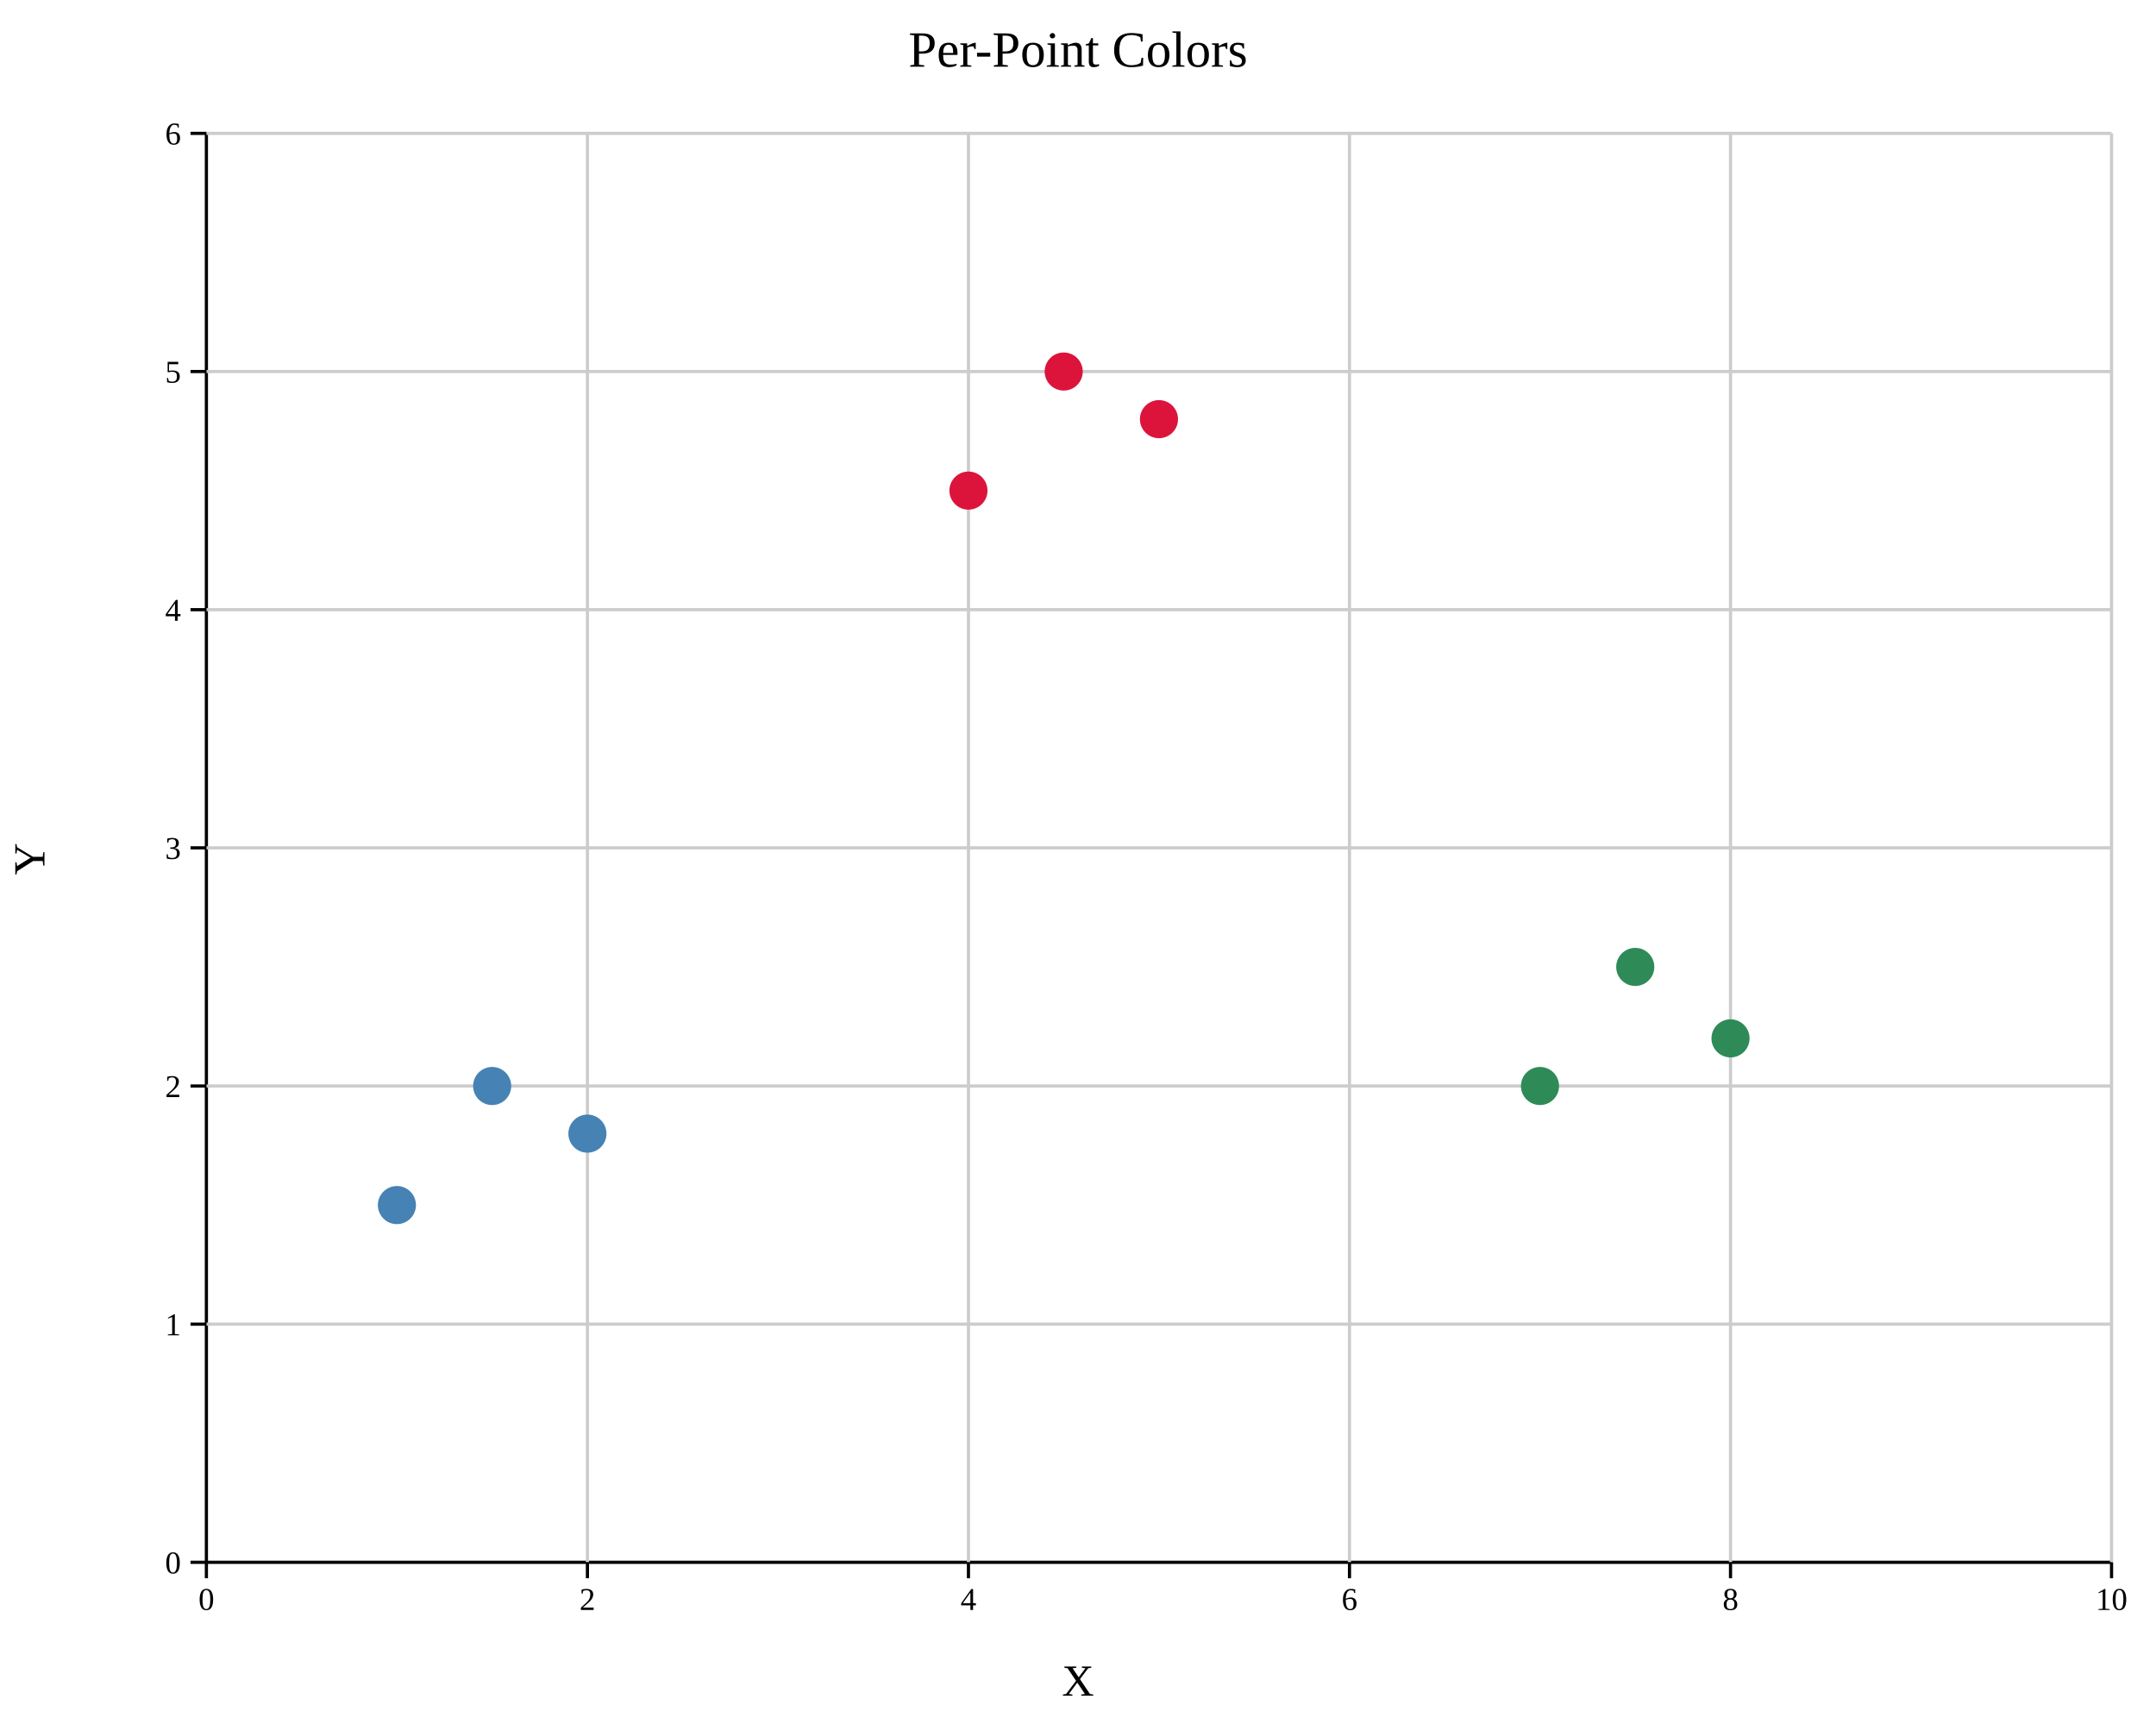
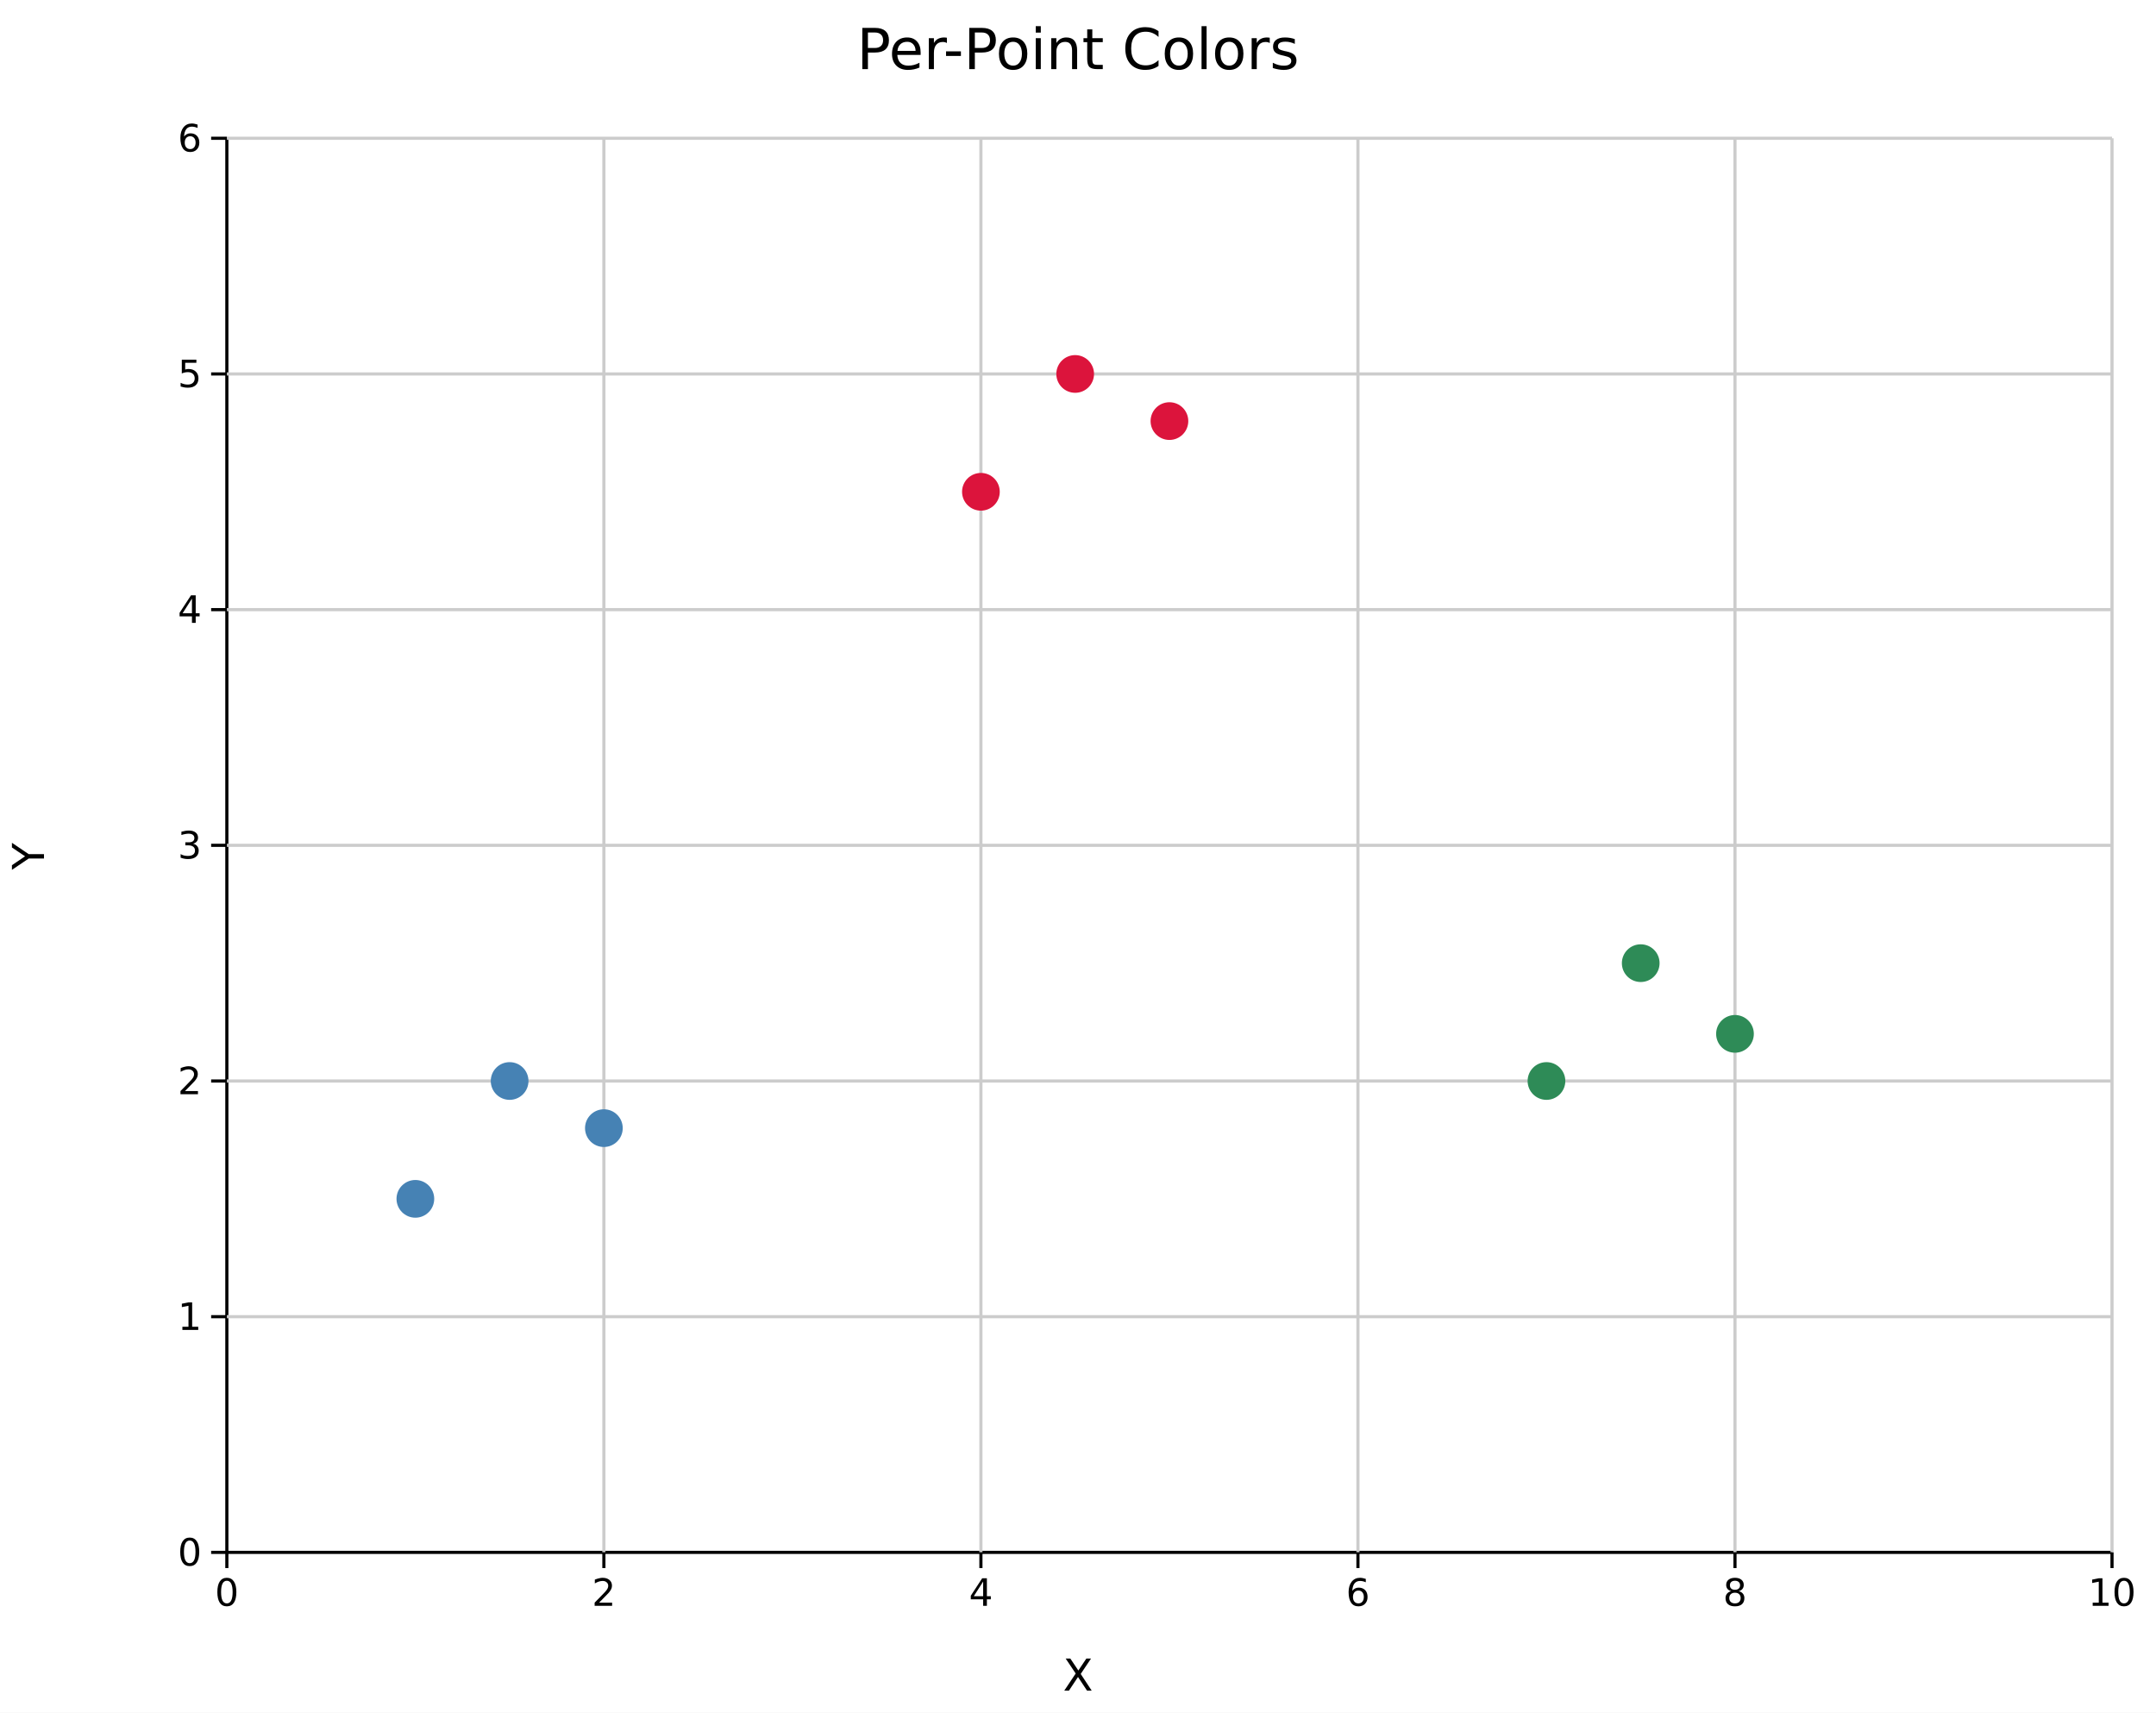
- <svg xmlns="http://www.w3.org/2000/svg" width="679" height="541" fill="black">
+ <svg xmlns="http://www.w3.org/2000/svg" width="686.2" height="545" font-family="DejaVu Sans, Liberation Sans, Arial, sans-serif" fill="black">
  <rect width="100%" height="100%" fill="white" />
-   <line x1="65" y1="492" x2="665" y2="492" stroke="black" stroke-width="1" />
-   <line x1="65" y1="42" x2="65" y2="492" stroke="black" stroke-width="1" />
-   <line x1="185" y1="42" x2="185" y2="492" stroke="#ccc" stroke-width="1" />
-   <line x1="305" y1="42" x2="305" y2="492" stroke="#ccc" stroke-width="1" />
-   <line x1="425" y1="42" x2="425" y2="492" stroke="#ccc" stroke-width="1" />
-   <line x1="545" y1="42" x2="545" y2="492" stroke="#ccc" stroke-width="1" />
-   <line x1="665" y1="42" x2="665" y2="492" stroke="#ccc" stroke-width="1" />
-   <line x1="65" y1="417" x2="665" y2="417" stroke="#ccc" stroke-width="1" />
-   <line x1="65" y1="342" x2="665" y2="342" stroke="#ccc" stroke-width="1" />
-   <line x1="65" y1="267" x2="665" y2="267" stroke="#ccc" stroke-width="1" />
-   <line x1="65" y1="192" x2="665" y2="192" stroke="#ccc" stroke-width="1" />
-   <line x1="65" y1="117" x2="665" y2="117" stroke="#ccc" stroke-width="1" />
-   <line x1="65" y1="42" x2="665" y2="42" stroke="#ccc" stroke-width="1" />
-   <line x1="65" y1="492" x2="65" y2="497" stroke="black" stroke-width="1" />
-   <text x="65" y="507" font-size="10" text-anchor="middle">0</text>
-   <line x1="185" y1="492" x2="185" y2="497" stroke="black" stroke-width="1" />
-   <text x="185" y="507" font-size="10" text-anchor="middle">2</text>
-   <line x1="305" y1="492" x2="305" y2="497" stroke="black" stroke-width="1" />
-   <text x="305" y="507" font-size="10" text-anchor="middle">4</text>
-   <line x1="425" y1="492" x2="425" y2="497" stroke="black" stroke-width="1" />
-   <text x="425" y="507" font-size="10" text-anchor="middle">6</text>
-   <line x1="545" y1="492" x2="545" y2="497" stroke="black" stroke-width="1" />
-   <text x="545" y="507" font-size="10" text-anchor="middle">8</text>
-   <line x1="665" y1="492" x2="665" y2="497" stroke="black" stroke-width="1" />
-   <text x="665" y="507" font-size="10" text-anchor="middle">10</text>
-   <line x1="60" y1="492" x2="65" y2="492" stroke="black" stroke-width="1" />
-   <text x="57" y="495.5" font-size="10" text-anchor="end">0</text>
-   <line x1="60" y1="417" x2="65" y2="417" stroke="black" stroke-width="1" />
-   <text x="57" y="420.5" font-size="10" text-anchor="end">1</text>
-   <line x1="60" y1="342" x2="65" y2="342" stroke="black" stroke-width="1" />
-   <text x="57" y="345.5" font-size="10" text-anchor="end">2</text>
-   <line x1="60" y1="267" x2="65" y2="267" stroke="black" stroke-width="1" />
-   <text x="57" y="270.5" font-size="10" text-anchor="end">3</text>
-   <line x1="60" y1="192" x2="65" y2="192" stroke="black" stroke-width="1" />
-   <text x="57" y="195.5" font-size="10" text-anchor="end">4</text>
-   <line x1="60" y1="117" x2="65" y2="117" stroke="black" stroke-width="1" />
-   <text x="57" y="120.5" font-size="10" text-anchor="end">5</text>
-   <line x1="60" y1="42" x2="65" y2="42" stroke="black" stroke-width="1" />
-   <text x="57" y="45.5" font-size="10" text-anchor="end">6</text>
-   <text x="339.5" y="534" font-size="14" text-anchor="middle">X</text>
-   <text x="14" y="270.5" font-size="14" text-anchor="middle" transform="rotate(-90,14,270.5)">Y</text>
-   <text x="339.5" y="21" font-size="16" text-anchor="middle">Per-Point Colors</text>
-   <circle cx="125" cy="379.5" r="6" fill="steelblue" />
-   <circle cx="155" cy="342" r="6" fill="steelblue" />
-   <circle cx="185" cy="357" r="6" fill="steelblue" />
-   <circle cx="305" cy="154.5" r="6" fill="crimson" />
-   <circle cx="335" cy="117" r="6" fill="crimson" />
-   <circle cx="365" cy="132" r="6" fill="crimson" />
-   <circle cx="485" cy="342" r="6" fill="seagreen" />
-   <circle cx="515" cy="304.5" r="6" fill="seagreen" />
-   <circle cx="545" cy="327" r="6" fill="seagreen" />
+   <line x1="72.2" y1="494" x2="672.2" y2="494" stroke="black" stroke-width="1" />
+   <line x1="72.2" y1="44" x2="72.2" y2="494" stroke="black" stroke-width="1" />
+   <line x1="192.2" y1="44" x2="192.2" y2="494" stroke="#ccc" stroke-width="1" />
+   <line x1="312.2" y1="44" x2="312.2" y2="494" stroke="#ccc" stroke-width="1" />
+   <line x1="432.2" y1="44" x2="432.2" y2="494" stroke="#ccc" stroke-width="1" />
+   <line x1="552.2" y1="44" x2="552.2" y2="494" stroke="#ccc" stroke-width="1" />
+   <line x1="672.2" y1="44" x2="672.2" y2="494" stroke="#ccc" stroke-width="1" />
+   <line x1="72.2" y1="419" x2="672.2" y2="419" stroke="#ccc" stroke-width="1" />
+   <line x1="72.2" y1="344" x2="672.2" y2="344" stroke="#ccc" stroke-width="1" />
+   <line x1="72.2" y1="269" x2="672.2" y2="269" stroke="#ccc" stroke-width="1" />
+   <line x1="72.2" y1="194" x2="672.2" y2="194" stroke="#ccc" stroke-width="1" />
+   <line x1="72.2" y1="119" x2="672.2" y2="119" stroke="#ccc" stroke-width="1" />
+   <line x1="72.2" y1="44" x2="672.2" y2="44" stroke="#ccc" stroke-width="1" />
+   <line x1="72.2" y1="494" x2="72.2" y2="499" stroke="black" stroke-width="1" />
+   <text x="72.2" y="511" font-size="12" text-anchor="middle">0</text>
+   <line x1="192.2" y1="494" x2="192.2" y2="499" stroke="black" stroke-width="1" />
+   <text x="192.2" y="511" font-size="12" text-anchor="middle">2</text>
+   <line x1="312.2" y1="494" x2="312.2" y2="499" stroke="black" stroke-width="1" />
+   <text x="312.2" y="511" font-size="12" text-anchor="middle">4</text>
+   <line x1="432.2" y1="494" x2="432.2" y2="499" stroke="black" stroke-width="1" />
+   <text x="432.2" y="511" font-size="12" text-anchor="middle">6</text>
+   <line x1="552.2" y1="494" x2="552.2" y2="499" stroke="black" stroke-width="1" />
+   <text x="552.2" y="511" font-size="12" text-anchor="middle">8</text>
+   <line x1="672.2" y1="494" x2="672.2" y2="499" stroke="black" stroke-width="1" />
+   <text x="672.2" y="511" font-size="12" text-anchor="middle">10</text>
+   <line x1="67.2" y1="494" x2="72.2" y2="494" stroke="black" stroke-width="1" />
+   <text x="64.2" y="498.2" font-size="12" text-anchor="end">0</text>
+   <line x1="67.2" y1="419" x2="72.2" y2="419" stroke="black" stroke-width="1" />
+   <text x="64.2" y="423.2" font-size="12" text-anchor="end">1</text>
+   <line x1="67.2" y1="344" x2="72.2" y2="344" stroke="black" stroke-width="1" />
+   <text x="64.2" y="348.2" font-size="12" text-anchor="end">2</text>
+   <line x1="67.2" y1="269" x2="72.2" y2="269" stroke="black" stroke-width="1" />
+   <text x="64.2" y="273.2" font-size="12" text-anchor="end">3</text>
+   <line x1="67.2" y1="194" x2="72.2" y2="194" stroke="black" stroke-width="1" />
+   <text x="64.2" y="198.2" font-size="12" text-anchor="end">4</text>
+   <line x1="67.2" y1="119" x2="72.2" y2="119" stroke="black" stroke-width="1" />
+   <text x="64.2" y="123.2" font-size="12" text-anchor="end">5</text>
+   <line x1="67.2" y1="44" x2="72.2" y2="44" stroke="black" stroke-width="1" />
+   <text x="64.2" y="48.2" font-size="12" text-anchor="end">6</text>
+   <text x="343.1" y="538" font-size="14" text-anchor="middle">X</text>
+   <text x="14" y="272.5" font-size="14" text-anchor="middle" transform="rotate(-90,14,272.5)">Y</text>
+   <text x="343.1" y="22" font-size="18" text-anchor="middle">Per-Point Colors</text>
+   <circle cx="132.2" cy="381.5" r="6" fill="steelblue" />
+   <circle cx="162.2" cy="344" r="6" fill="steelblue" />
+   <circle cx="192.2" cy="359" r="6" fill="steelblue" />
+   <circle cx="312.2" cy="156.5" r="6" fill="crimson" />
+   <circle cx="342.2" cy="119" r="6" fill="crimson" />
+   <circle cx="372.2" cy="134" r="6" fill="crimson" />
+   <circle cx="492.2" cy="344" r="6" fill="seagreen" />
+   <circle cx="522.2" cy="306.5" r="6" fill="seagreen" />
+   <circle cx="552.2" cy="329" r="6" fill="seagreen" />
</svg>
